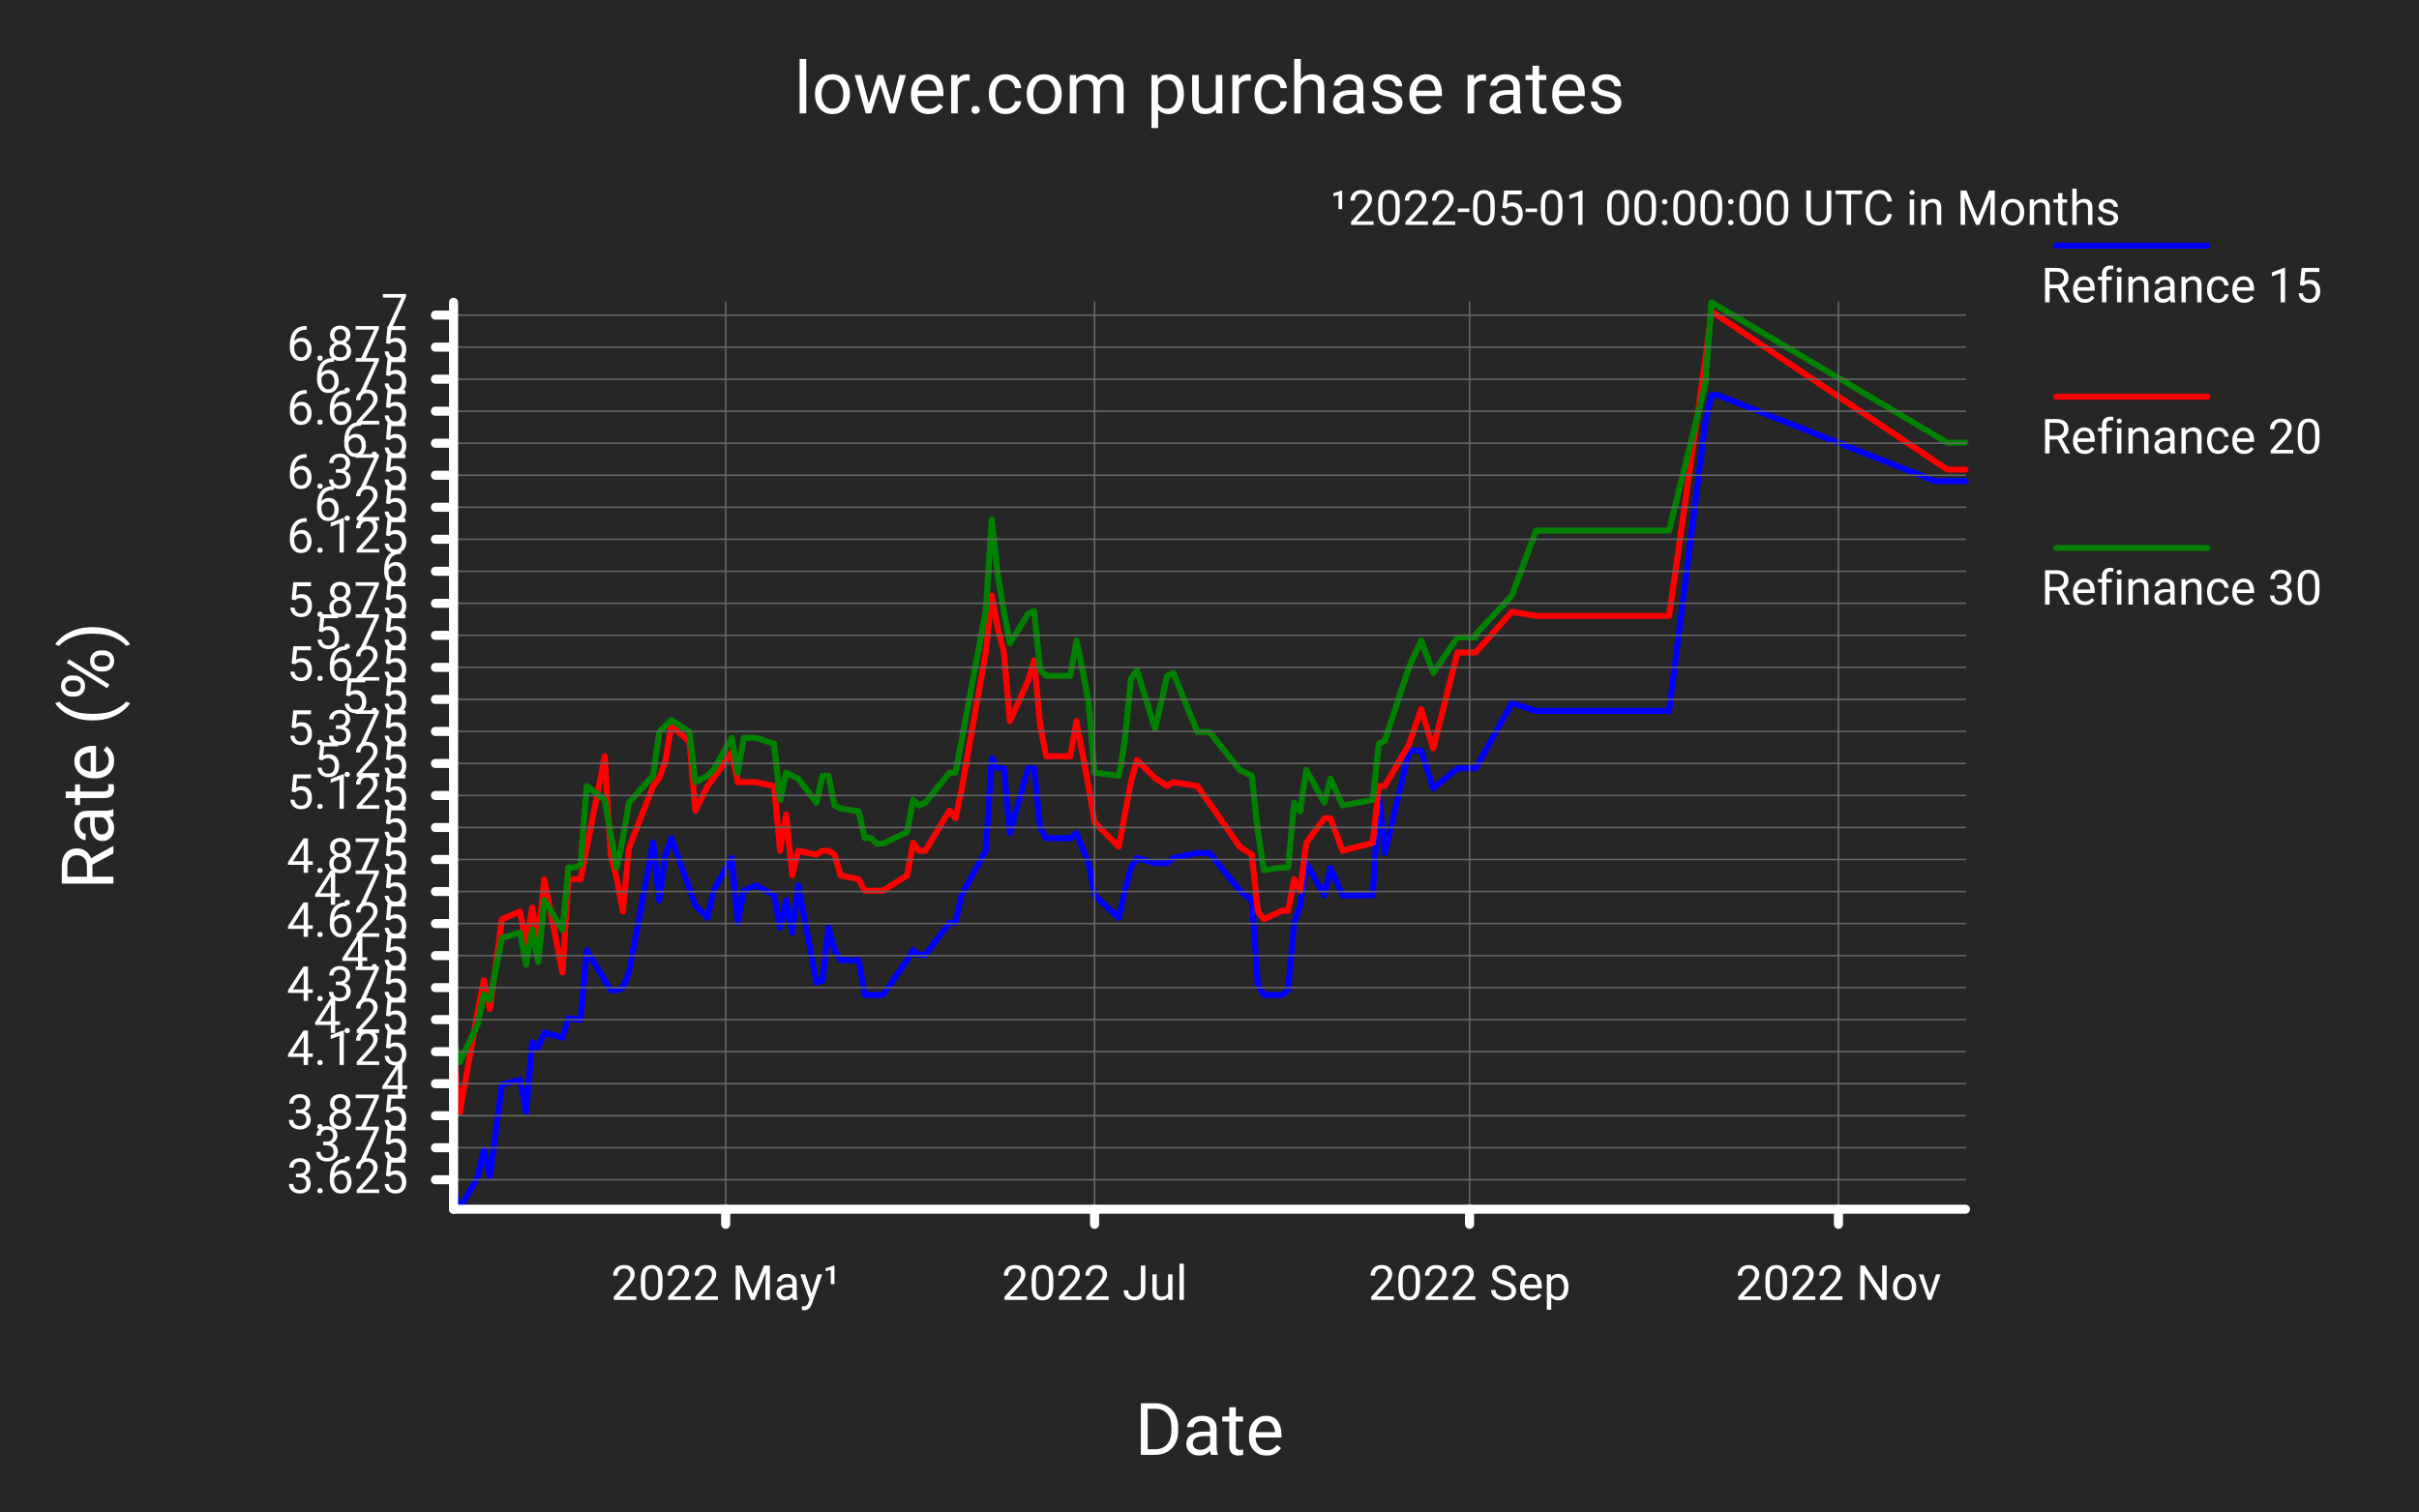
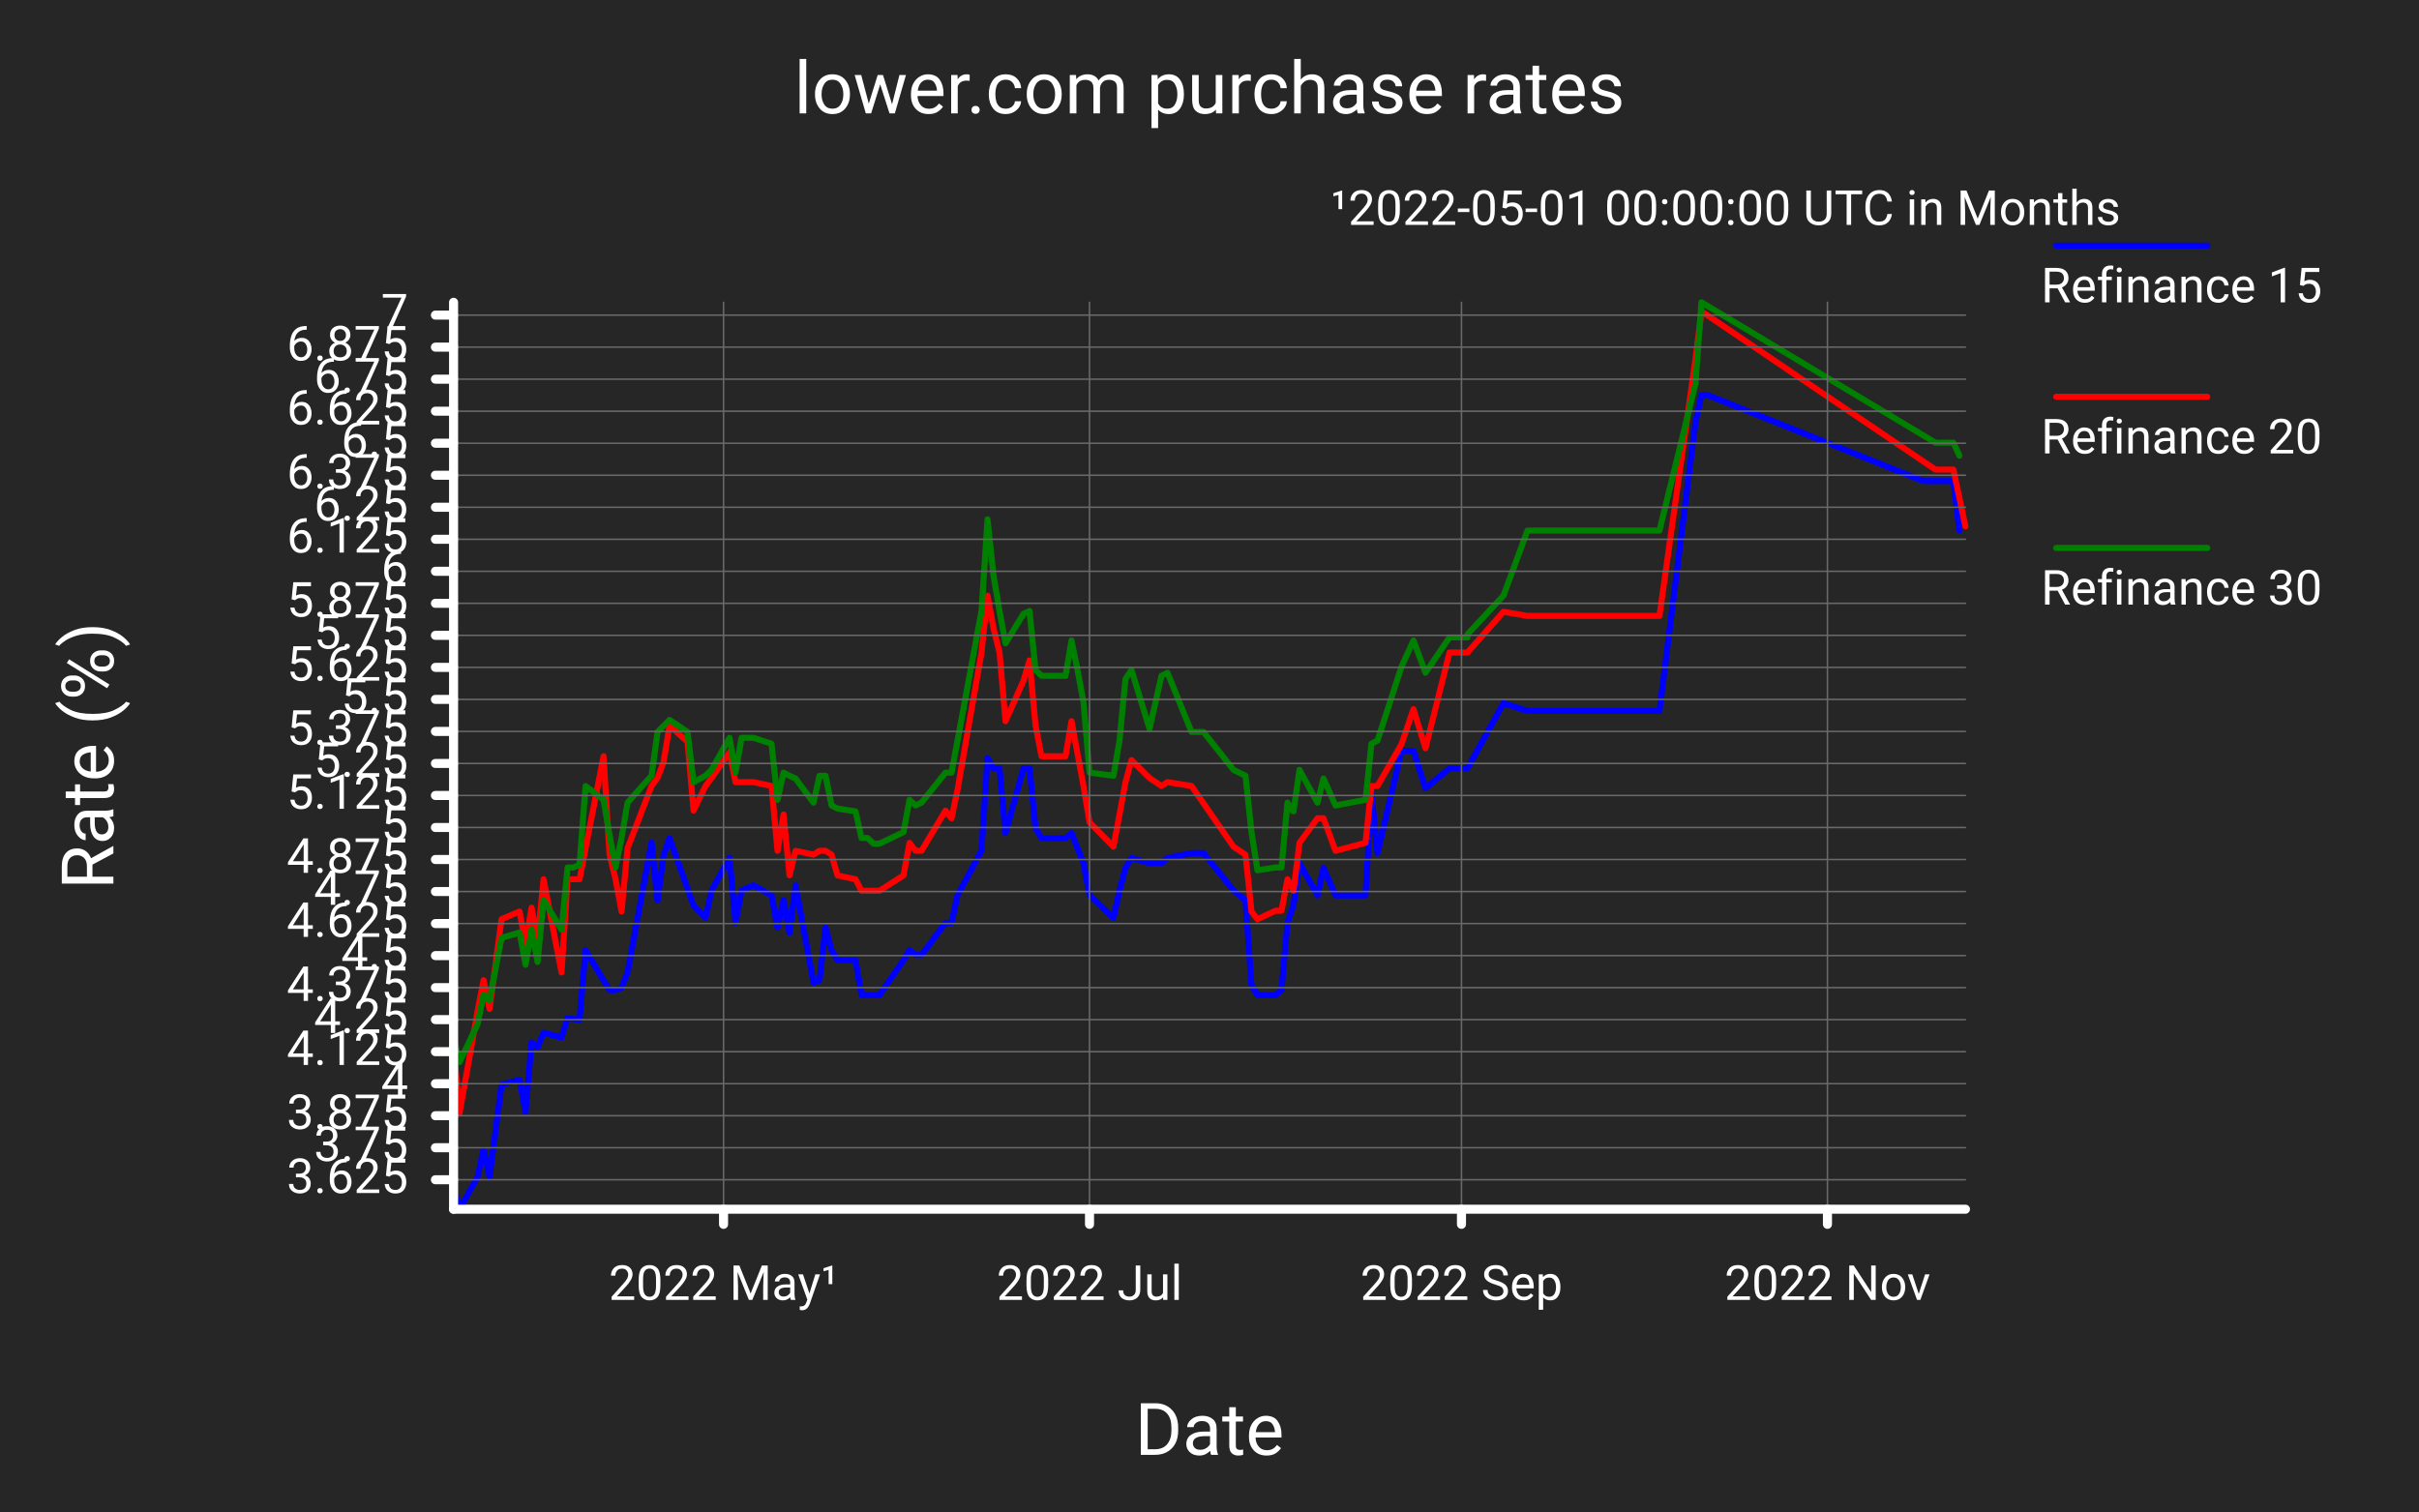
<svg xmlns="http://www.w3.org/2000/svg" class="poloto" width="800" height="500" viewBox="0 0 800 500">
  <style>.poloto{stroke-linecap:round;stroke-linejoin:round;font-family:Roboto,sans-serif;font-size:16px;}.poloto_background{fill:#262626;}.poloto_scatter{stroke-width:7}.poloto_tick_line{stroke:dimgray;stroke-width:0.5}.poloto_line{stroke-width:2}.poloto_text{fill: white;}.poloto_axis_lines{stroke: white;stroke-width:3;fill:none;stroke-dasharray:none}.poloto_title{font-size:24px;dominant-baseline:start;text-anchor:middle;}.poloto_xname{font-size:24px;dominant-baseline:start;text-anchor:middle;}.poloto_yname{font-size:24px;dominant-baseline:start;text-anchor:middle;}.poloto0stroke{stroke:blue;}.poloto1stroke{stroke:red;}.poloto2stroke{stroke:green;}.poloto3stroke{stroke:gold;}.poloto4stroke{stroke:aqua;}.poloto5stroke{stroke:lime;}.poloto6stroke{stroke:orange;}.poloto7stroke{stroke:chocolate;}.poloto0fill{fill:blue;}.poloto1fill{fill:red;}.poloto2fill{fill:green;}.poloto3fill{fill:gold;}.poloto4fill{fill:aqua;}.poloto5fill{fill:lime;}.poloto6fill{fill:orange;}.poloto7fill{fill:chocolate;}</style>
  <circle r="1e5" class="poloto_background" />
  <text class="poloto_text poloto_legend_text" x="675" y="100">Refinance 15</text>
  <line class="poloto_line poloto_legend_icon poloto0stroke poloto0legend" stroke="black" x1="680" x2="730" y1="81.25" y2="81.25" />
-   <path class="poloto_line poloto0stroke" fill="none" stroke="black" d=" M 150.00 392.46 L 152.00 400.00 L 158.00 389.32 L 160.00 380.17 L 162.00 389.32 L 162.00 389.32 L 166.00 358.81 L 172.00 357.20 L 174.00 367.88 L 176.00 344.83 L 178.00 346.44 L 180.00 341.61 L 186.00 343.22 L 188.00 336.78 L 188.00 336.78 L 192.00 337.37 L 194.00 314.32 L 200.00 324.32 L 202.00 327.54 L 204.00 327.54 L 206.00 326.69 L 208.00 321.78 L 216.00 278.73 L 218.00 297.88 L 220.00 283.05 L 222.00 277.29 L 222.00 277.29 L 230.00 299.58 L 234.00 303.64 L 236.00 294.58 L 242.00 283.81 L 244.00 305.25 L 246.00 294.58 L 246.00 294.58 L 250.00 292.88 L 256.00 296.19 L 258.00 306.86 L 258.00 306.86 L 260.00 297.80 L 262.00 308.56 L 264.00 292.88 L 270.00 325.08 L 272.00 324.32 L 274.00 306.86 L 274.00 306.86 L 276.00 314.32 L 278.00 317.63 L 284.00 317.63 L 286.00 329.15 L 288.00 329.15 L 290.00 329.15 L 292.00 329.15 L 300.00 317.63 L 302.00 314.32 L 304.00 315.93 L 306.00 315.93 L 306.00 315.93 L 314.00 305.25 L 316.00 305.25 L 318.00 296.19 L 326.00 281.36 L 328.00 250.76 L 330.00 254.15 L 332.00 254.15 L 334.00 275.59 L 340.00 254.15 L 342.00 254.15 L 344.00 273.90 L 346.00 277.29 L 354.00 277.29 L 356.00 275.59 L 358.00 280.59 L 360.00 285.51 L 362.00 296.19 L 370.00 303.64 L 372.00 294.58 L 374.00 287.12 L 376.00 283.81 L 382.00 285.51 L 386.00 285.51 L 388.00 283.81 L 396.00 282.20 L 396.00 282.20 L 396.00 282.20 L 396.00 282.20 L 396.00 282.20 L 396.00 282.20 L 400.00 282.20 L 400.00 282.20 L 400.00 282.20 L 400.00 282.20 L 400.00 282.20 L 400.00 282.20 L 410.00 294.58 L 414.00 297.80 L 416.00 325.93 L 418.00 329.15 L 424.00 329.15 L 426.00 327.54 L 428.00 305.25 L 430.00 299.49 L 432.00 285.51 L 438.00 296.19 L 438.00 296.19 L 440.00 287.12 L 444.00 296.19 L 444.00 296.19 L 454.00 296.19 L 456.00 262.46 L 458.00 282.20 L 466.00 248.39 L 470.00 248.39 L 470.00 248.39 L 474.00 260.76 L 482.00 254.15 L 482.00 254.15 L 482.00 254.15 L 482.00 254.15 L 482.00 254.15 L 482.00 254.15 L 482.00 254.15 L 482.00 254.15 L 482.00 254.15 L 488.00 254.15 L 500.00 232.63 L 508.00 235.17 L 508.00 235.17 L 514.00 235.17 L 522.00 235.17 L 524.00 235.17 L 524.00 235.17 L 524.00 235.17 L 524.00 235.17 L 524.00 235.17 L 550.00 235.17 L 552.00 235.17 L 564.00 139.75 L 566.00 130.68 L 568.00 130.68 L 640.00 159.15 L 648.00 159.15 L 650.00 159.15" />
+   <path class="poloto_line poloto0stroke" fill="none" stroke="black" d=" M 150.00 392.46 L 151.98 400.00 L 157.94 389.32 L 159.92 380.17 L 161.90 389.32 L 161.90 389.32 L 165.87 358.81 L 171.83 357.20 L 173.81 367.88 L 175.79 344.83 L 177.78 346.44 L 179.76 341.61 L 185.71 343.22 L 187.70 336.78 L 187.70 336.78 L 191.67 337.37 L 193.65 314.32 L 199.60 324.32 L 201.59 327.54 L 203.57 327.54 L 205.56 326.69 L 207.54 321.78 L 215.48 278.73 L 217.46 297.88 L 219.44 283.05 L 221.43 277.29 L 221.43 277.29 L 229.37 299.58 L 233.33 303.64 L 235.32 294.58 L 241.27 283.81 L 243.25 305.25 L 245.24 294.58 L 245.24 294.58 L 249.21 292.88 L 255.16 296.19 L 257.14 306.86 L 257.14 306.86 L 259.13 297.80 L 261.11 308.56 L 263.10 292.88 L 269.05 325.08 L 271.03 324.32 L 273.02 306.86 L 273.02 306.86 L 275.00 314.32 L 276.98 317.63 L 282.94 317.63 L 284.92 329.15 L 286.90 329.15 L 288.89 329.15 L 290.87 329.15 L 298.81 317.63 L 300.79 314.32 L 302.78 315.93 L 304.76 315.93 L 304.76 315.93 L 312.70 305.25 L 314.68 305.25 L 316.67 296.19 L 324.60 281.36 L 326.59 250.76 L 328.57 254.15 L 330.56 254.15 L 332.54 275.59 L 338.49 254.15 L 340.48 254.15 L 342.46 273.90 L 344.44 277.29 L 352.38 277.29 L 354.37 275.59 L 356.35 280.59 L 358.33 285.51 L 360.32 296.19 L 368.25 303.64 L 370.24 294.58 L 372.22 287.12 L 374.21 283.81 L 380.16 285.51 L 384.13 285.51 L 386.11 283.81 L 394.05 282.20 L 394.05 282.20 L 394.05 282.20 L 394.05 282.20 L 394.05 282.20 L 394.05 282.20 L 398.02 282.20 L 398.02 282.20 L 398.02 282.20 L 398.02 282.20 L 398.02 282.20 L 398.02 282.20 L 407.94 294.58 L 411.90 297.80 L 413.89 325.93 L 415.87 329.15 L 421.83 329.15 L 423.81 327.54 L 425.79 305.25 L 427.78 299.49 L 429.76 285.51 L 435.71 296.19 L 435.71 296.19 L 437.70 287.12 L 441.67 296.19 L 441.67 296.19 L 451.59 296.19 L 453.57 262.46 L 455.56 282.20 L 463.49 248.39 L 467.46 248.39 L 467.46 248.39 L 471.43 260.76 L 479.37 254.15 L 479.37 254.15 L 479.37 254.15 L 479.37 254.15 L 479.37 254.15 L 479.37 254.15 L 479.37 254.15 L 479.37 254.15 L 479.37 254.15 L 485.32 254.15 L 497.22 232.63 L 505.16 235.17 L 505.16 235.17 L 511.11 235.17 L 519.05 235.17 L 521.03 235.17 L 521.03 235.17 L 521.03 235.17 L 521.03 235.17 L 521.03 235.17 L 546.83 235.17 L 548.81 235.17 L 560.71 139.75 L 562.70 130.68 L 564.68 130.68 L 636.11 159.15 L 644.05 159.15 L 646.03 159.15 L 648.02 175.51" />
  <text class="poloto_text poloto_legend_text" x="675" y="150">Refinance 20</text>
  <line class="poloto_line poloto_legend_icon poloto1stroke poloto1legend" stroke="black" x1="680" x2="730" y1="131.25" y2="131.25" />
-   <path class="poloto_line poloto1stroke" fill="none" stroke="black" d=" M 150.00 345.68 L 152.00 368.31 L 158.00 334.58 L 160.00 324.24 L 162.00 333.73 L 162.00 333.73 L 166.00 304.07 L 172.00 301.53 L 174.00 312.29 L 176.00 300.25 L 178.00 311.02 L 180.00 290.85 L 186.00 321.69 L 188.00 290.85 L 188.00 290.85 L 192.00 290.85 L 192.00 290.85 L 200.00 250.17 L 202.00 282.71 L 204.00 290.85 L 206.00 301.53 L 208.00 280.59 L 216.00 260.00 L 218.00 257.37 L 220.00 252.12 L 222.00 240.08 L 228.00 245.34 L 230.00 268.14 L 234.00 260.00 L 236.00 257.37 L 242.00 248.81 L 244.00 258.73 L 246.00 258.73 L 246.00 258.73 L 250.00 258.73 L 256.00 260.00 L 258.00 281.44 L 258.00 281.44 L 260.00 269.41 L 262.00 289.58 L 264.00 281.44 L 270.00 282.71 L 272.00 281.44 L 274.00 281.44 L 274.00 281.44 L 276.00 282.71 L 278.00 289.58 L 284.00 290.85 L 286.00 294.66 L 288.00 294.66 L 290.00 294.66 L 292.00 294.66 L 300.00 289.58 L 302.00 278.81 L 304.00 281.44 L 306.00 281.44 L 306.00 281.44 L 314.00 268.14 L 316.00 270.68 L 318.00 261.27 L 326.00 215.85 L 328.00 197.03 L 330.00 207.80 L 332.00 215.85 L 334.00 238.56 L 340.00 225.17 L 342.00 218.47 L 344.00 239.92 L 346.00 250.17 L 354.00 250.17 L 356.00 238.56 L 358.00 249.32 L 360.00 260.00 L 362.00 272.03 L 370.00 280.08 L 372.00 269.41 L 374.00 258.73 L 376.00 251.44 L 382.00 257.37 L 386.00 260.00 L 388.00 258.73 L 396.00 260.00 L 396.00 260.00 L 396.00 260.00 L 396.00 260.00 L 396.00 260.00 L 396.00 260.00 L 396.00 260.00 L 396.00 260.00 L 396.00 260.00 L 396.00 260.00 L 396.00 260.00 L 396.00 260.00 L 410.00 280.08 L 414.00 282.71 L 416.00 301.53 L 418.00 304.07 L 424.00 301.27 L 426.00 301.27 L 428.00 290.85 L 430.00 294.66 L 432.00 278.81 L 438.00 270.68 L 438.00 270.68 L 440.00 270.68 L 444.00 281.44 L 444.00 281.44 L 454.00 278.81 L 456.00 260.00 L 458.00 260.00 L 466.00 246.19 L 470.00 234.58 L 470.00 234.58 L 474.00 247.54 L 482.00 215.85 L 482.00 215.85 L 482.00 215.85 L 482.00 215.85 L 482.00 215.85 L 482.00 215.85 L 482.00 215.85 L 482.00 215.85 L 482.00 215.85 L 488.00 215.85 L 500.00 202.37 L 508.00 203.73 L 512.00 203.73 L 514.00 203.73 L 514.00 203.73 L 524.00 203.73 L 526.00 203.73 L 526.00 203.73 L 526.00 203.73 L 526.00 203.73 L 550.00 203.73 L 552.00 203.73 L 564.00 118.81 L 566.00 102.97 L 566.00 102.97 L 644.00 155.34 L 648.00 155.34 L 650.00 155.34" />
+   <path class="poloto_line poloto1stroke" fill="none" stroke="black" d=" M 150.00 345.68 L 151.98 368.31 L 157.94 334.58 L 159.92 324.24 L 161.90 333.73 L 161.90 333.73 L 165.87 304.07 L 171.83 301.53 L 173.81 312.29 L 175.79 300.25 L 177.78 311.02 L 179.76 290.85 L 185.71 321.69 L 187.70 290.85 L 187.70 290.85 L 191.67 290.85 L 191.67 290.85 L 199.60 250.17 L 201.59 282.71 L 203.57 290.85 L 205.56 301.53 L 207.54 280.59 L 215.48 260.00 L 217.46 257.37 L 219.44 252.12 L 221.43 240.08 L 227.38 245.34 L 229.37 268.14 L 233.33 260.00 L 235.32 257.37 L 241.27 248.81 L 243.25 258.73 L 245.24 258.73 L 245.24 258.73 L 249.21 258.73 L 255.16 260.00 L 257.14 281.44 L 257.14 281.44 L 259.13 269.41 L 261.11 289.58 L 263.10 281.44 L 269.05 282.71 L 271.03 281.44 L 273.02 281.44 L 273.02 281.44 L 275.00 282.71 L 276.98 289.58 L 282.94 290.85 L 284.92 294.66 L 286.90 294.66 L 288.89 294.66 L 290.87 294.66 L 298.81 289.58 L 300.79 278.81 L 302.78 281.44 L 304.76 281.44 L 304.76 281.44 L 312.70 268.14 L 314.68 270.68 L 316.67 261.27 L 324.60 215.85 L 326.59 197.03 L 328.57 207.80 L 330.56 215.85 L 332.54 238.56 L 338.49 225.17 L 340.48 218.47 L 342.46 239.92 L 344.44 250.17 L 352.38 250.17 L 354.37 238.56 L 356.35 249.32 L 358.33 260.00 L 360.32 272.03 L 368.25 280.08 L 370.24 269.41 L 372.22 258.73 L 374.21 251.44 L 380.16 257.37 L 384.13 260.00 L 386.11 258.73 L 394.05 260.00 L 394.05 260.00 L 394.05 260.00 L 394.05 260.00 L 394.05 260.00 L 394.05 260.00 L 394.05 260.00 L 394.05 260.00 L 394.05 260.00 L 394.05 260.00 L 394.05 260.00 L 394.05 260.00 L 407.94 280.08 L 411.90 282.71 L 413.89 301.53 L 415.87 304.07 L 421.83 301.27 L 423.81 301.27 L 425.79 290.85 L 427.78 294.66 L 429.76 278.81 L 435.71 270.68 L 435.71 270.68 L 437.70 270.68 L 441.67 281.44 L 441.67 281.44 L 451.59 278.81 L 453.57 260.00 L 455.56 260.00 L 463.49 246.19 L 467.46 234.58 L 467.46 234.58 L 471.43 247.54 L 479.37 215.85 L 479.37 215.85 L 479.37 215.85 L 479.37 215.85 L 479.37 215.85 L 479.37 215.85 L 479.37 215.85 L 479.37 215.85 L 479.37 215.85 L 485.32 215.85 L 497.22 202.37 L 505.16 203.73 L 509.13 203.73 L 511.11 203.73 L 511.11 203.73 L 521.03 203.73 L 523.02 203.73 L 523.02 203.73 L 523.02 203.73 L 523.02 203.73 L 546.83 203.73 L 548.81 203.73 L 560.71 118.81 L 562.70 102.97 L 562.70 102.97 L 640.08 155.34 L 644.05 155.34 L 646.03 155.34 L 650.00 174.15" />
  <text class="poloto_text poloto_legend_text" x="675" y="200">Refinance 30</text>
  <line class="poloto_line poloto_legend_icon poloto2stroke poloto2legend" stroke="black" x1="680" x2="730" y1="181.25" y2="181.25" />
-   <path class="poloto_line poloto2stroke" fill="none" stroke="black" d=" M 150.00 343.31 L 152.00 351.36 L 158.00 338.81 L 160.00 328.98 L 162.00 330.85 L 162.00 330.85 L 166.00 310.25 L 172.00 308.47 L 174.00 319.15 L 176.00 307.54 L 178.00 318.22 L 180.00 297.71 L 186.00 307.54 L 188.00 286.95 L 190.00 286.95 L 192.00 286.02 L 194.00 260.00 L 200.00 264.58 L 202.00 276.27 L 204.00 286.95 L 206.00 277.20 L 208.00 265.51 L 216.00 256.61 L 218.00 242.12 L 220.00 240.17 L 222.00 238.14 L 228.00 242.12 L 230.00 258.73 L 234.00 256.61 L 236.00 254.66 L 242.00 244.07 L 244.00 255.59 L 246.00 244.07 L 246.00 244.07 L 250.00 244.07 L 256.00 246.02 L 258.00 264.58 L 258.00 264.58 L 260.00 255.59 L 262.00 256.61 L 264.00 257.54 L 270.00 265.51 L 272.00 256.61 L 274.00 256.61 L 274.00 256.61 L 276.00 266.44 L 278.00 267.46 L 284.00 268.39 L 286.00 277.20 L 288.00 277.20 L 290.00 279.07 L 292.00 279.07 L 300.00 275.25 L 302.00 264.58 L 304.00 266.44 L 306.00 265.51 L 306.00 265.51 L 314.00 255.59 L 316.00 255.59 L 318.00 245.00 L 326.00 202.12 L 328.00 171.78 L 330.00 190.34 L 332.00 202.12 L 334.00 212.80 L 340.00 203.05 L 342.00 202.12 L 344.00 221.61 L 346.00 223.56 L 354.00 223.56 L 356.00 211.86 L 358.00 221.61 L 360.00 232.29 L 362.00 255.59 L 370.00 256.61 L 372.00 245.00 L 374.00 224.58 L 376.00 221.61 L 382.00 241.10 L 386.00 223.56 L 388.00 222.54 L 396.00 242.12 L 396.00 242.12 L 396.00 242.12 L 396.00 242.12 L 396.00 242.12 L 396.00 242.12 L 400.00 242.12 L 400.00 242.12 L 400.00 242.12 L 400.00 242.12 L 400.00 242.12 L 400.00 242.12 L 410.00 254.66 L 414.00 256.61 L 416.00 275.25 L 418.00 287.88 L 424.00 286.95 L 426.00 286.95 L 428.00 265.51 L 430.00 268.39 L 432.00 254.66 L 438.00 265.51 L 438.00 265.51 L 440.00 257.54 L 444.00 266.44 L 444.00 266.44 L 454.00 264.58 L 456.00 246.02 L 458.00 245.00 L 466.00 220.59 L 470.00 211.86 L 470.00 211.86 L 474.00 222.54 L 482.00 210.85 L 482.00 210.85 L 482.00 210.85 L 482.00 210.85 L 482.00 210.85 L 482.00 210.85 L 482.00 210.85 L 482.00 210.85 L 488.00 210.85 L 488.00 209.83 L 500.00 197.03 L 508.00 175.51 L 508.00 175.51 L 514.00 175.51 L 514.00 175.51 L 524.00 175.51 L 526.00 175.51 L 526.00 175.51 L 526.00 175.51 L 526.00 175.51 L 550.00 175.51 L 552.00 175.51 L 564.00 127.03 L 566.00 100.00 L 566.00 100.00 L 644.00 146.44 L 648.00 146.44 L 650.00 146.44" />
+   <path class="poloto_line poloto2stroke" fill="none" stroke="black" d=" M 150.00 343.31 L 151.98 351.36 L 157.94 338.81 L 159.92 328.98 L 161.90 330.85 L 161.90 330.85 L 165.87 310.25 L 171.83 308.47 L 173.81 319.15 L 175.79 307.54 L 177.78 318.22 L 179.76 297.71 L 185.71 307.54 L 187.70 286.95 L 189.68 286.95 L 191.67 286.02 L 193.65 260.00 L 199.60 264.58 L 201.59 276.27 L 203.57 286.95 L 205.56 277.20 L 207.54 265.51 L 215.48 256.61 L 217.46 242.12 L 219.44 240.17 L 221.43 238.14 L 227.38 242.12 L 229.37 258.73 L 233.33 256.61 L 235.32 254.66 L 241.27 244.07 L 243.25 255.59 L 245.24 244.07 L 245.24 244.07 L 249.21 244.07 L 255.16 246.02 L 257.14 264.58 L 257.14 264.58 L 259.13 255.59 L 261.11 256.61 L 263.10 257.54 L 269.05 265.51 L 271.03 256.61 L 273.02 256.61 L 273.02 256.61 L 275.00 266.44 L 276.98 267.46 L 282.94 268.39 L 284.92 277.20 L 286.90 277.20 L 288.89 279.07 L 290.87 279.07 L 298.81 275.25 L 300.79 264.58 L 302.78 266.44 L 304.76 265.51 L 304.76 265.51 L 312.70 255.59 L 314.68 255.59 L 316.67 245.00 L 324.60 202.12 L 326.59 171.78 L 328.57 190.34 L 330.56 202.12 L 332.54 212.80 L 338.49 203.05 L 340.48 202.12 L 342.46 221.61 L 344.44 223.56 L 352.38 223.56 L 354.37 211.86 L 356.35 221.61 L 358.33 232.29 L 360.32 255.59 L 368.25 256.61 L 370.24 245.00 L 372.22 224.58 L 374.21 221.61 L 380.16 241.10 L 384.13 223.56 L 386.11 222.54 L 394.05 242.12 L 394.05 242.12 L 394.05 242.12 L 394.05 242.12 L 394.05 242.12 L 394.05 242.12 L 398.02 242.12 L 398.02 242.12 L 398.02 242.12 L 398.02 242.12 L 398.02 242.12 L 398.02 242.12 L 407.94 254.66 L 411.90 256.61 L 413.89 275.25 L 415.87 287.88 L 421.83 286.95 L 423.81 286.95 L 425.79 265.51 L 427.78 268.39 L 429.76 254.66 L 435.71 265.51 L 435.71 265.51 L 437.70 257.54 L 441.67 266.44 L 441.67 266.44 L 451.59 264.58 L 453.57 246.02 L 455.56 245.00 L 463.49 220.59 L 467.46 211.86 L 467.46 211.86 L 471.43 222.54 L 479.37 210.85 L 479.37 210.85 L 479.37 210.85 L 479.37 210.85 L 479.37 210.85 L 479.37 210.85 L 479.37 210.85 L 479.37 210.85 L 485.32 210.85 L 485.32 209.83 L 497.22 197.03 L 505.16 175.51 L 505.16 175.51 L 511.11 175.51 L 511.11 175.51 L 521.03 175.51 L 523.02 175.51 L 523.02 175.51 L 523.02 175.51 L 523.02 175.51 L 546.83 175.51 L 548.81 175.51 L 560.71 127.03 L 562.70 100.00 L 562.70 100.00 L 640.08 146.44 L 644.05 146.44 L 646.03 146.44 L 648.02 150.76" />
  <text class="poloto_labels poloto_text poloto_title" x="400" y="37.5">lower.com purchase rates</text>
  <text class="poloto_labels poloto_text poloto_xname" x="400" y="481.25">Date</text>
  <text class="poloto_labels poloto_text poloto_yname" transform="rotate(-90,37.5,250)" x="37.5" y="250">Rate (%)</text>
  <text class="poloto_tick_labels poloto_text" dominant-baseline="middle" text-anchor="start" x="150" y="70" />
  <line class="poloto_axis_lines" stroke="black" x1="150" x2="144" y1="390.254" y2="390.254" />
  <line class="poloto_tick_line" stroke="black" x1="150" x2="650" y1="390.254" y2="390.254" />
  <text class="poloto_tick_labels poloto_text" dominant-baseline="middle" text-anchor="end" x="135" y="390.254">3.625</text>
  <line class="poloto_axis_lines" stroke="black" x1="150" x2="144" y1="379.661" y2="379.661" />
  <line class="poloto_tick_line" stroke="black" x1="150" x2="650" y1="379.661" y2="379.661" />
  <text class="poloto_tick_labels poloto_text" dominant-baseline="middle" text-anchor="end" x="135" y="379.661">3.75</text>
  <line class="poloto_axis_lines" stroke="black" x1="150" x2="144" y1="369.068" y2="369.068" />
  <line class="poloto_tick_line" stroke="black" x1="150" x2="650" y1="369.068" y2="369.068" />
  <text class="poloto_tick_labels poloto_text" dominant-baseline="middle" text-anchor="end" x="135" y="369.068">3.875</text>
  <line class="poloto_axis_lines" stroke="black" x1="150" x2="144" y1="358.475" y2="358.475" />
  <line class="poloto_tick_line" stroke="black" x1="150" x2="650" y1="358.475" y2="358.475" />
  <text class="poloto_tick_labels poloto_text" dominant-baseline="middle" text-anchor="end" x="135" y="358.475">4</text>
  <line class="poloto_axis_lines" stroke="black" x1="150" x2="144" y1="347.881" y2="347.881" />
  <line class="poloto_tick_line" stroke="black" x1="150" x2="650" y1="347.881" y2="347.881" />
  <text class="poloto_tick_labels poloto_text" dominant-baseline="middle" text-anchor="end" x="135" y="347.881">4.125</text>
  <line class="poloto_axis_lines" stroke="black" x1="150" x2="144" y1="337.288" y2="337.288" />
  <line class="poloto_tick_line" stroke="black" x1="150" x2="650" y1="337.288" y2="337.288" />
  <text class="poloto_tick_labels poloto_text" dominant-baseline="middle" text-anchor="end" x="135" y="337.288">4.25</text>
  <line class="poloto_axis_lines" stroke="black" x1="150" x2="144" y1="326.695" y2="326.695" />
  <line class="poloto_tick_line" stroke="black" x1="150" x2="650" y1="326.695" y2="326.695" />
  <text class="poloto_tick_labels poloto_text" dominant-baseline="middle" text-anchor="end" x="135" y="326.695">4.375</text>
  <line class="poloto_axis_lines" stroke="black" x1="150" x2="144" y1="316.102" y2="316.102" />
  <line class="poloto_tick_line" stroke="black" x1="150" x2="650" y1="316.102" y2="316.102" />
  <text class="poloto_tick_labels poloto_text" dominant-baseline="middle" text-anchor="end" x="135" y="316.102">4.5</text>
  <line class="poloto_axis_lines" stroke="black" x1="150" x2="144" y1="305.508" y2="305.508" />
  <line class="poloto_tick_line" stroke="black" x1="150" x2="650" y1="305.508" y2="305.508" />
  <text class="poloto_tick_labels poloto_text" dominant-baseline="middle" text-anchor="end" x="135" y="305.508">4.625</text>
  <line class="poloto_axis_lines" stroke="black" x1="150" x2="144" y1="294.915" y2="294.915" />
  <line class="poloto_tick_line" stroke="black" x1="150" x2="650" y1="294.915" y2="294.915" />
  <text class="poloto_tick_labels poloto_text" dominant-baseline="middle" text-anchor="end" x="135" y="294.915">4.75</text>
  <line class="poloto_axis_lines" stroke="black" x1="150" x2="144" y1="284.322" y2="284.322" />
  <line class="poloto_tick_line" stroke="black" x1="150" x2="650" y1="284.322" y2="284.322" />
  <text class="poloto_tick_labels poloto_text" dominant-baseline="middle" text-anchor="end" x="135" y="284.322">4.875</text>
  <line class="poloto_axis_lines" stroke="black" x1="150" x2="144" y1="273.729" y2="273.729" />
  <line class="poloto_tick_line" stroke="black" x1="150" x2="650" y1="273.729" y2="273.729" />
  <text class="poloto_tick_labels poloto_text" dominant-baseline="middle" text-anchor="end" x="135" y="273.729">5</text>
  <line class="poloto_axis_lines" stroke="black" x1="150" x2="144" y1="263.136" y2="263.136" />
  <line class="poloto_tick_line" stroke="black" x1="150" x2="650" y1="263.136" y2="263.136" />
  <text class="poloto_tick_labels poloto_text" dominant-baseline="middle" text-anchor="end" x="135" y="263.136">5.125</text>
  <line class="poloto_axis_lines" stroke="black" x1="150" x2="144" y1="252.542" y2="252.542" />
  <line class="poloto_tick_line" stroke="black" x1="150" x2="650" y1="252.542" y2="252.542" />
  <text class="poloto_tick_labels poloto_text" dominant-baseline="middle" text-anchor="end" x="135" y="252.542">5.25</text>
  <line class="poloto_axis_lines" stroke="black" x1="150" x2="144" y1="241.949" y2="241.949" />
  <line class="poloto_tick_line" stroke="black" x1="150" x2="650" y1="241.949" y2="241.949" />
  <text class="poloto_tick_labels poloto_text" dominant-baseline="middle" text-anchor="end" x="135" y="241.949">5.375</text>
  <line class="poloto_axis_lines" stroke="black" x1="150" x2="144" y1="231.356" y2="231.356" />
  <line class="poloto_tick_line" stroke="black" x1="150" x2="650" y1="231.356" y2="231.356" />
  <text class="poloto_tick_labels poloto_text" dominant-baseline="middle" text-anchor="end" x="135" y="231.356">5.5</text>
  <line class="poloto_axis_lines" stroke="black" x1="150" x2="144" y1="220.763" y2="220.763" />
  <line class="poloto_tick_line" stroke="black" x1="150" x2="650" y1="220.763" y2="220.763" />
  <text class="poloto_tick_labels poloto_text" dominant-baseline="middle" text-anchor="end" x="135" y="220.763">5.625</text>
  <line class="poloto_axis_lines" stroke="black" x1="150" x2="144" y1="210.169" y2="210.169" />
  <line class="poloto_tick_line" stroke="black" x1="150" x2="650" y1="210.169" y2="210.169" />
  <text class="poloto_tick_labels poloto_text" dominant-baseline="middle" text-anchor="end" x="135" y="210.169">5.75</text>
  <line class="poloto_axis_lines" stroke="black" x1="150" x2="144" y1="199.576" y2="199.576" />
  <line class="poloto_tick_line" stroke="black" x1="150" x2="650" y1="199.576" y2="199.576" />
  <text class="poloto_tick_labels poloto_text" dominant-baseline="middle" text-anchor="end" x="135" y="199.576">5.875</text>
  <line class="poloto_axis_lines" stroke="black" x1="150" x2="144" y1="188.983" y2="188.983" />
  <line class="poloto_tick_line" stroke="black" x1="150" x2="650" y1="188.983" y2="188.983" />
  <text class="poloto_tick_labels poloto_text" dominant-baseline="middle" text-anchor="end" x="135" y="188.983">6</text>
  <line class="poloto_axis_lines" stroke="black" x1="150" x2="144" y1="178.39" y2="178.39" />
  <line class="poloto_tick_line" stroke="black" x1="150" x2="650" y1="178.39" y2="178.39" />
  <text class="poloto_tick_labels poloto_text" dominant-baseline="middle" text-anchor="end" x="135" y="178.39">6.125</text>
  <line class="poloto_axis_lines" stroke="black" x1="150" x2="144" y1="167.797" y2="167.797" />
  <line class="poloto_tick_line" stroke="black" x1="150" x2="650" y1="167.797" y2="167.797" />
  <text class="poloto_tick_labels poloto_text" dominant-baseline="middle" text-anchor="end" x="135" y="167.797">6.25</text>
  <line class="poloto_axis_lines" stroke="black" x1="150" x2="144" y1="157.203" y2="157.203" />
  <line class="poloto_tick_line" stroke="black" x1="150" x2="650" y1="157.203" y2="157.203" />
  <text class="poloto_tick_labels poloto_text" dominant-baseline="middle" text-anchor="end" x="135" y="157.203">6.375</text>
  <line class="poloto_axis_lines" stroke="black" x1="150" x2="144" y1="146.61" y2="146.61" />
  <line class="poloto_tick_line" stroke="black" x1="150" x2="650" y1="146.61" y2="146.61" />
  <text class="poloto_tick_labels poloto_text" dominant-baseline="middle" text-anchor="end" x="135" y="146.61">6.5</text>
  <line class="poloto_axis_lines" stroke="black" x1="150" x2="144" y1="136.017" y2="136.017" />
  <line class="poloto_tick_line" stroke="black" x1="150" x2="650" y1="136.017" y2="136.017" />
  <text class="poloto_tick_labels poloto_text" dominant-baseline="middle" text-anchor="end" x="135" y="136.017">6.625</text>
  <line class="poloto_axis_lines" stroke="black" x1="150" x2="144" y1="125.424" y2="125.424" />
  <line class="poloto_tick_line" stroke="black" x1="150" x2="650" y1="125.424" y2="125.424" />
  <text class="poloto_tick_labels poloto_text" dominant-baseline="middle" text-anchor="end" x="135" y="125.424">6.75</text>
  <line class="poloto_axis_lines" stroke="black" x1="150" x2="144" y1="114.831" y2="114.831" />
  <line class="poloto_tick_line" stroke="black" x1="150" x2="650" y1="114.831" y2="114.831" />
  <text class="poloto_tick_labels poloto_text" dominant-baseline="middle" text-anchor="end" x="135" y="114.831">6.875</text>
  <line class="poloto_axis_lines" stroke="black" x1="150" x2="144" y1="104.237" y2="104.237" />
  <line class="poloto_tick_line" stroke="black" x1="150" x2="650" y1="104.237" y2="104.237" />
  <text class="poloto_tick_labels poloto_text" dominant-baseline="middle" text-anchor="end" x="135" y="104.237">7</text>
  <text class="poloto_tick_labels poloto_text" dominant-baseline="middle" text-anchor="start" x="440" y="70">¹2022-05-01 00:00:00 UTC in Months</text>
-   <line class="poloto_axis_lines" stroke="black" x1="240" x2="240" y1="400" y2="405" />
-   <line class="poloto_tick_line" stroke="black" x1="240" x2="240" y1="400" y2="100" />
-   <text class="poloto_tick_labels poloto_text" dominant-baseline="start" text-anchor="middle" x="240" y="430">2022 May¹</text>
-   <line class="poloto_axis_lines" stroke="black" x1="362" x2="362" y1="400" y2="405" />
-   <line class="poloto_tick_line" stroke="black" x1="362" x2="362" y1="400" y2="100" />
-   <text class="poloto_tick_labels poloto_text" dominant-baseline="start" text-anchor="middle" x="362" y="430">2022 Jul</text>
-   <line class="poloto_axis_lines" stroke="black" x1="486" x2="486" y1="400" y2="405" />
-   <line class="poloto_tick_line" stroke="black" x1="486" x2="486" y1="400" y2="100" />
-   <text class="poloto_tick_labels poloto_text" dominant-baseline="start" text-anchor="middle" x="486" y="430">2022 Sep</text>
-   <line class="poloto_axis_lines" stroke="black" x1="608" x2="608" y1="400" y2="405" />
-   <line class="poloto_tick_line" stroke="black" x1="608" x2="608" y1="400" y2="100" />
-   <text class="poloto_tick_labels poloto_text" dominant-baseline="start" text-anchor="middle" x="608" y="430">2022 Nov</text>
+   <line class="poloto_axis_lines" stroke="black" x1="239.286" x2="239.286" y1="400" y2="405" />
+   <line class="poloto_tick_line" stroke="black" x1="239.286" x2="239.286" y1="400" y2="100" />
+   <text class="poloto_tick_labels poloto_text" dominant-baseline="start" text-anchor="middle" x="239.286" y="430">2022 May¹</text>
+   <line class="poloto_axis_lines" stroke="black" x1="360.317" x2="360.317" y1="400" y2="405" />
+   <line class="poloto_tick_line" stroke="black" x1="360.317" x2="360.317" y1="400" y2="100" />
+   <text class="poloto_tick_labels poloto_text" dominant-baseline="start" text-anchor="middle" x="360.317" y="430">2022 Jul</text>
+   <line class="poloto_axis_lines" stroke="black" x1="483.333" x2="483.333" y1="400" y2="405" />
+   <line class="poloto_tick_line" stroke="black" x1="483.333" x2="483.333" y1="400" y2="100" />
+   <text class="poloto_tick_labels poloto_text" dominant-baseline="start" text-anchor="middle" x="483.333" y="430">2022 Sep</text>
+   <line class="poloto_axis_lines" stroke="black" x1="604.365" x2="604.365" y1="400" y2="405" />
+   <line class="poloto_tick_line" stroke="black" x1="604.365" x2="604.365" y1="400" y2="100" />
+   <text class="poloto_tick_labels poloto_text" dominant-baseline="start" text-anchor="middle" x="604.365" y="430">2022 Nov</text>
  <path stroke="black" fill="none" class="poloto_axis_lines" d=" M 150 400 L 650 400" />
  <path stroke="black" fill="none" class="poloto_axis_lines" d=" M 150 400 L 150 100" />
</svg>
